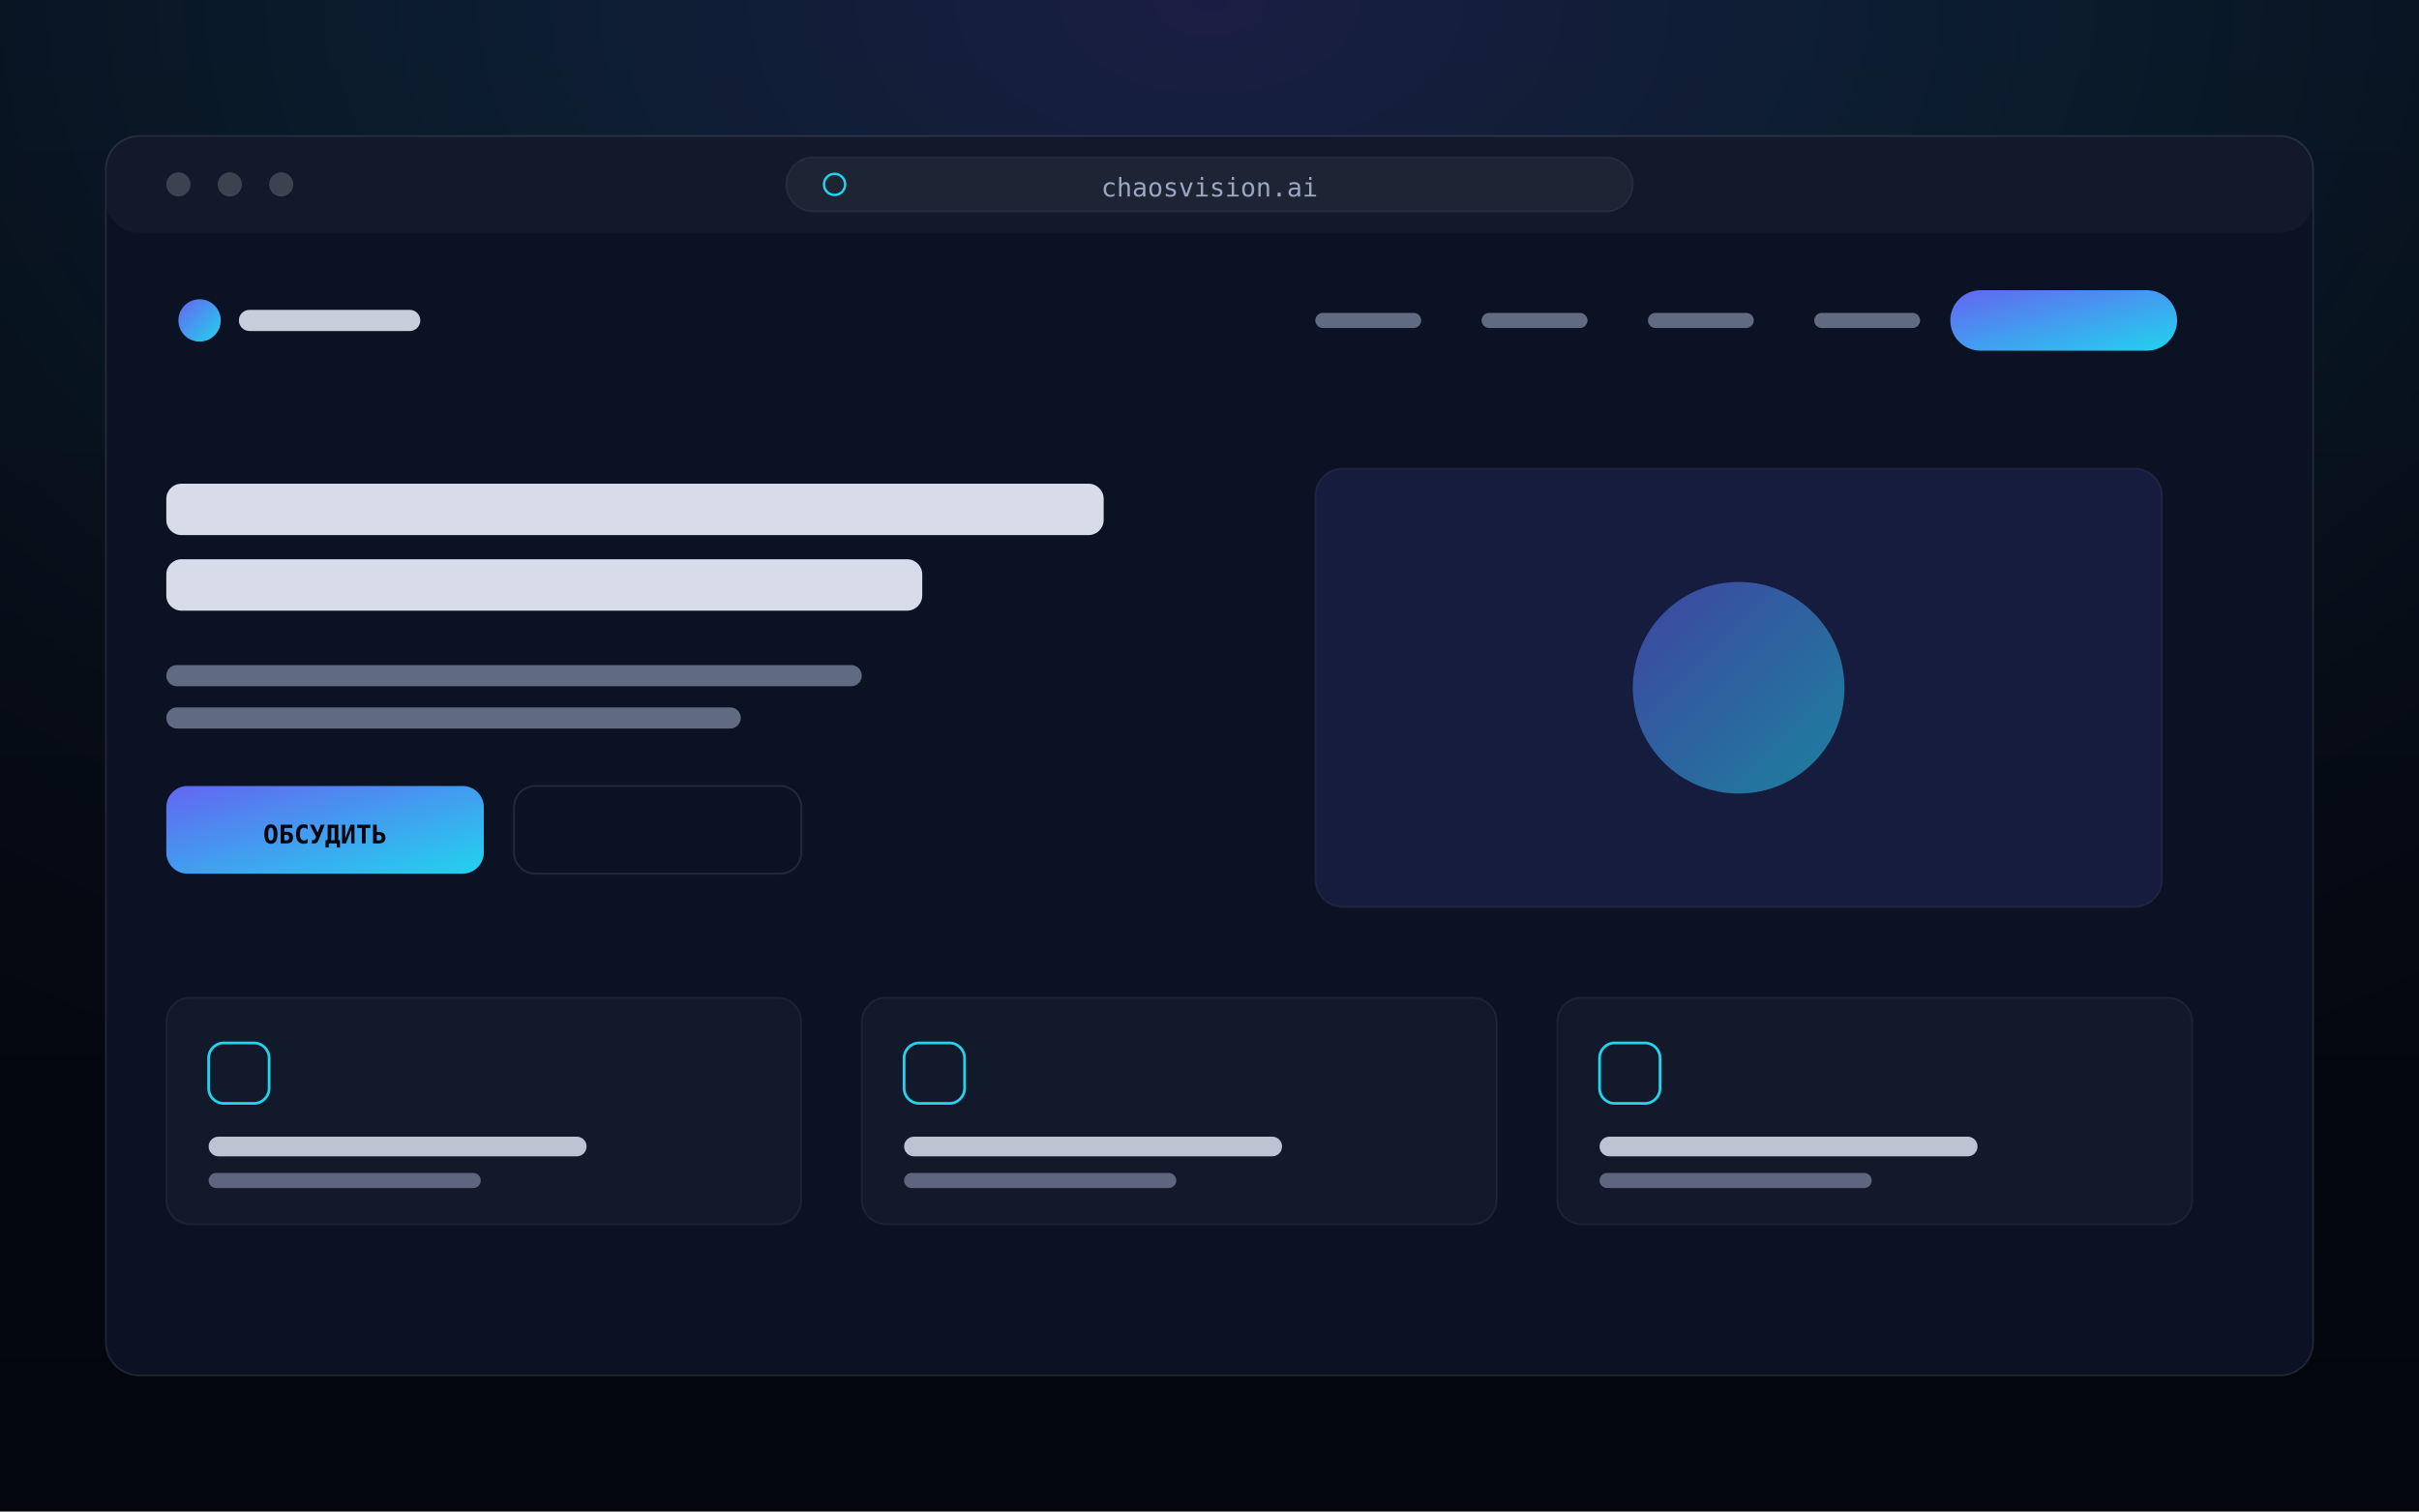
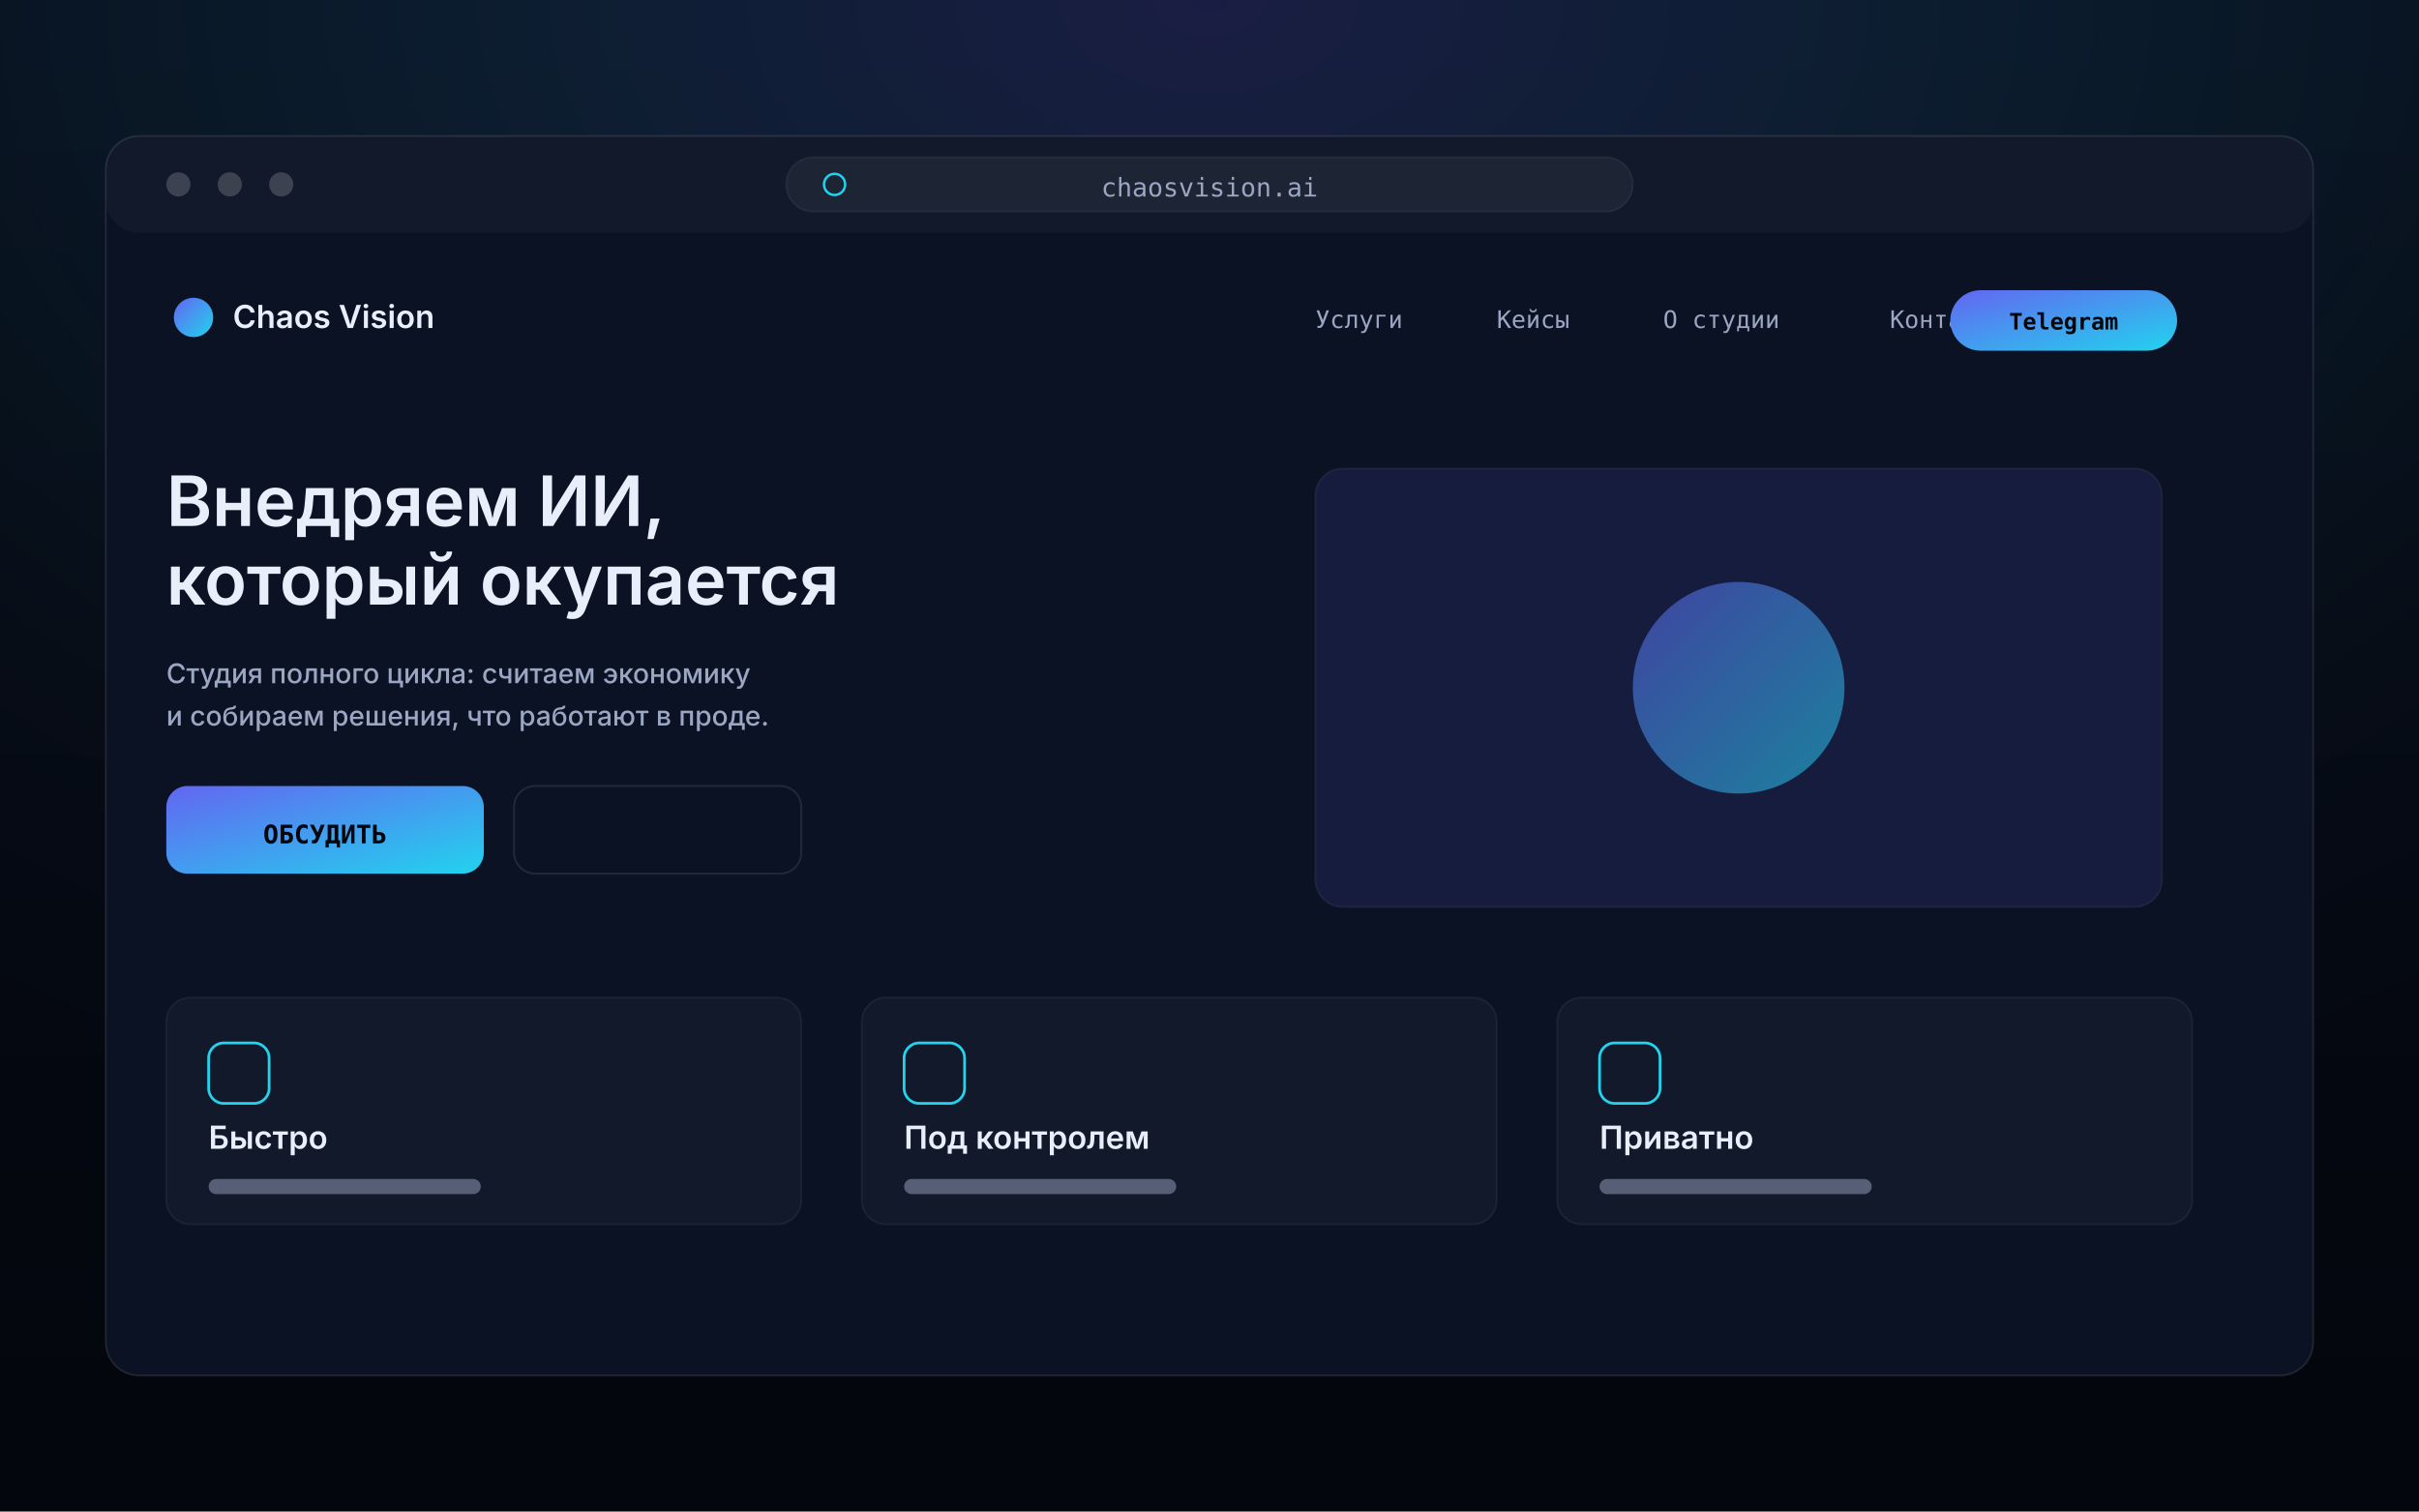
<svg xmlns="http://www.w3.org/2000/svg" viewBox="0 0 1600 1000" preserveAspectRatio="xMidYMid slice" role="img">
  <defs>
    <linearGradient id="bg" x1="0" y1="0" x2="0" y2="1">
      <stop offset="0%" stop-color="#070b18" />
      <stop offset="100%" stop-color="#04060d" />
    </linearGradient>
    <linearGradient id="grad" x1="0" y1="0" x2="1" y2="1">
      <stop offset="0%" stop-color="#6366f1" />
      <stop offset="100%" stop-color="#22d3ee" />
    </linearGradient>
    <radialGradient id="glow" cx="50%" cy="0%" r="90%">
      <stop offset="0%" stop-color="rgba(99,102,241,0.20)" />
      <stop offset="55%" stop-color="rgba(34,211,238,0.05)" />
      <stop offset="100%" stop-color="rgba(0,0,0,0)" />
    </radialGradient>
    <filter id="soft">
      <feGaussianBlur stdDeviation="9" />
    </filter>
    <marker id="arw" markerWidth="9" markerHeight="9" refX="6" refY="3" orient="auto">
      <path d="M0 0 L6 3 L0 6 Z" fill="#22d3ee" />
    </marker>
  </defs>
  <rect width="1600" height="1000" fill="url(#bg)" />
  <rect width="1600" height="1000" fill="url(#glow)" />
  <rect x="70.0" y="90.0" width="1460.0" height="820.0" rx="22.0" fill="#0b1224" stroke="rgba(255,255,255,0.10)" stroke-width="1.20" />
  <rect x="70.0" y="90.0" width="1460.0" height="64.0" rx="22.0" fill="rgba(255,255,255,0.03)" />
  <circle cx="118.0" cy="122.0" r="8.0" fill="rgba(255,255,255,0.18)" opacity="1.000" />
  <circle cx="152.0" cy="122.0" r="8.0" fill="rgba(255,255,255,0.18)" opacity="1.000" />
  <circle cx="186.0" cy="122.0" r="8.0" fill="rgba(255,255,255,0.18)" opacity="1.000" />
  <rect x="520.0" y="104.0" width="560.0" height="36.0" rx="18.0" fill="rgba(255,255,255,0.05)" stroke="rgba(255,255,255,0.055)" stroke-width="1.20" />
  <circle cx="552" cy="122" r="7" fill="none" stroke="#22d3ee" stroke-width="1.6" />
  <text x="800.0" y="130.0" font-family="'JetBrains Mono',ui-monospace,monospace" font-size="17" font-weight="500" fill="#9aa6c2" text-anchor="middle">chaosvision.ai</text>
-   <circle cx="132.0" cy="212.0" r="14.0" fill="url(#grad)" opacity="1.000" />
-   <rect x="158.0" y="205.0" width="120.0" height="14.0" rx="7.0" fill="#e9eefb" opacity="0.850" />
-   <rect x="870.0" y="207.0" width="70.0" height="10.0" rx="5.0" fill="#9aa6c2" opacity="0.600" />
-   <rect x="980.0" y="207.0" width="70.0" height="10.0" rx="5.0" fill="#9aa6c2" opacity="0.600" />
-   <rect x="1090.0" y="207.0" width="70.0" height="10.0" rx="5.0" fill="#9aa6c2" opacity="0.600" />
-   <rect x="1200.0" y="207.0" width="70.0" height="10.0" rx="5.0" fill="#9aa6c2" opacity="0.600" />
+   <circle cx="128.0" cy="210.0" r="13.0" fill="url(#grad)" opacity="1.000" />
+   <text x="154.0" y="217.0" font-family="'Space Grotesk','Inter',system-ui,sans-serif" font-size="21" font-weight="600" fill="#e9eefb">Chaos Vision</text>
+   <text x="870.0" y="217.0" font-family="'JetBrains Mono',ui-monospace,monospace" font-size="16" font-weight="500" fill="#9aa6c2">Услуги</text>
+   <text x="990.0" y="217.0" font-family="'JetBrains Mono',ui-monospace,monospace" font-size="16" font-weight="500" fill="#9aa6c2">Кейсы</text>
+   <text x="1100.0" y="217.0" font-family="'JetBrains Mono',ui-monospace,monospace" font-size="16" font-weight="500" fill="#9aa6c2">О студии</text>
+   <text x="1250.0" y="217.0" font-family="'JetBrains Mono',ui-monospace,monospace" font-size="16" font-weight="500" fill="#9aa6c2">Контакты</text>
  <rect x="1290.0" y="192.0" width="150.0" height="40.0" rx="20.0" fill="url(#grad)" />
-   <rect x="110.0" y="320.0" width="620.0" height="34.0" rx="10.0" fill="#e9eefb" opacity="0.920" />
-   <rect x="110.0" y="370.0" width="500.0" height="34.0" rx="10.0" fill="#e9eefb" opacity="0.920" />
-   <rect x="110.0" y="440.0" width="460.0" height="14.0" rx="7.0" fill="#9aa6c2" opacity="0.600" />
-   <rect x="110.0" y="468.0" width="380.0" height="14.0" rx="7.0" fill="#9aa6c2" opacity="0.600" />
+   <text x="1365.0" y="218.0" font-family="'JetBrains Mono',ui-monospace,monospace" font-size="15" font-weight="600" fill="#04060d" text-anchor="middle">Telegram</text>
+   <text x="110.0" y="348.0" font-family="'Space Grotesk','Inter',system-ui,sans-serif" font-size="46" font-weight="600" fill="#e9eefb">Внедряем ИИ,</text>
+   <text x="110.0" y="400.0" font-family="'Space Grotesk','Inter',system-ui,sans-serif" font-size="46" font-weight="600" fill="#e9eefb">который окупается</text>
+   <text x="110.0" y="452.0" font-family="'Space Grotesk','Inter',system-ui,sans-serif" font-size="18" font-weight="500" fill="#9aa6c2">Студия полного цикла: считаем экономику</text>
+   <text x="110.0" y="480.0" font-family="'Space Grotesk','Inter',system-ui,sans-serif" font-size="18" font-weight="500" fill="#9aa6c2">и собираем решения, что работают в проде.</text>
  <rect x="110.0" y="520.0" width="210.0" height="58.0" rx="14.0" fill="url(#grad)" />
  <text x="215.0" y="558.0" font-family="'JetBrains Mono',ui-monospace,monospace" font-size="17" font-weight="600" fill="#04060d" text-anchor="middle">ОБСУДИТЬ</text>
  <rect x="340.0" y="520.0" width="190.0" height="58.0" rx="14.0" fill="none" stroke="rgba(255,255,255,0.10)" stroke-width="1.20" />
  <rect x="870.0" y="310.0" width="560.0" height="290.0" rx="18.0" fill="rgba(99,102,241,0.12)" stroke="rgba(255,255,255,0.055)" stroke-width="1.20" />
  <circle cx="1150.0" cy="455.0" r="70.0" fill="url(#grad)" opacity="0.550" />
  <circle cx="1150.0" cy="455.0" r="70.0" fill="none" opacity="1.000" />
  <rect x="110.0" y="660.0" width="420.0" height="150.0" rx="16.0" fill="rgba(255,255,255,0.03)" stroke="rgba(255,255,255,0.055)" stroke-width="1.20" />
  <rect x="138.0" y="690.0" width="40.0" height="40.0" rx="10.0" fill="none" stroke="#22d3ee" stroke-width="1.80" />
-   <rect x="138.0" y="752.0" width="250.0" height="13.0" rx="6.5" fill="#e9eefb" opacity="0.800" />
-   <rect x="138.0" y="776.0" width="180.0" height="10.0" rx="5.0" fill="#9aa6c2" opacity="0.550" />
+   <text x="138.0" y="760.0" font-family="'Space Grotesk','Inter',system-ui,sans-serif" font-size="21" font-weight="600" fill="#e9eefb">Быстро</text>
+   <rect x="138.0" y="780.0" width="180.0" height="10.0" rx="5.0" fill="#9aa6c2" opacity="0.500" />
  <rect x="570.0" y="660.0" width="420.0" height="150.0" rx="16.0" fill="rgba(255,255,255,0.03)" stroke="rgba(255,255,255,0.055)" stroke-width="1.20" />
  <rect x="598.0" y="690.0" width="40.0" height="40.0" rx="10.0" fill="none" stroke="#22d3ee" stroke-width="1.80" />
-   <rect x="598.0" y="752.0" width="250.0" height="13.0" rx="6.5" fill="#e9eefb" opacity="0.800" />
-   <rect x="598.0" y="776.0" width="180.0" height="10.0" rx="5.0" fill="#9aa6c2" opacity="0.550" />
+   <text x="598.0" y="760.0" font-family="'Space Grotesk','Inter',system-ui,sans-serif" font-size="21" font-weight="600" fill="#e9eefb">Под контролем</text>
+   <rect x="598.0" y="780.0" width="180.0" height="10.0" rx="5.0" fill="#9aa6c2" opacity="0.500" />
  <rect x="1030.0" y="660.0" width="420.0" height="150.0" rx="16.0" fill="rgba(255,255,255,0.03)" stroke="rgba(255,255,255,0.055)" stroke-width="1.20" />
  <rect x="1058.0" y="690.0" width="40.0" height="40.0" rx="10.0" fill="none" stroke="#22d3ee" stroke-width="1.80" />
-   <rect x="1058.0" y="752.0" width="250.0" height="13.0" rx="6.5" fill="#e9eefb" opacity="0.800" />
-   <rect x="1058.0" y="776.0" width="180.0" height="10.0" rx="5.0" fill="#9aa6c2" opacity="0.550" />
+   <text x="1058.0" y="760.0" font-family="'Space Grotesk','Inter',system-ui,sans-serif" font-size="21" font-weight="600" fill="#e9eefb">Приватно</text>
+   <rect x="1058.0" y="780.0" width="180.0" height="10.0" rx="5.0" fill="#9aa6c2" opacity="0.500" />
</svg>
